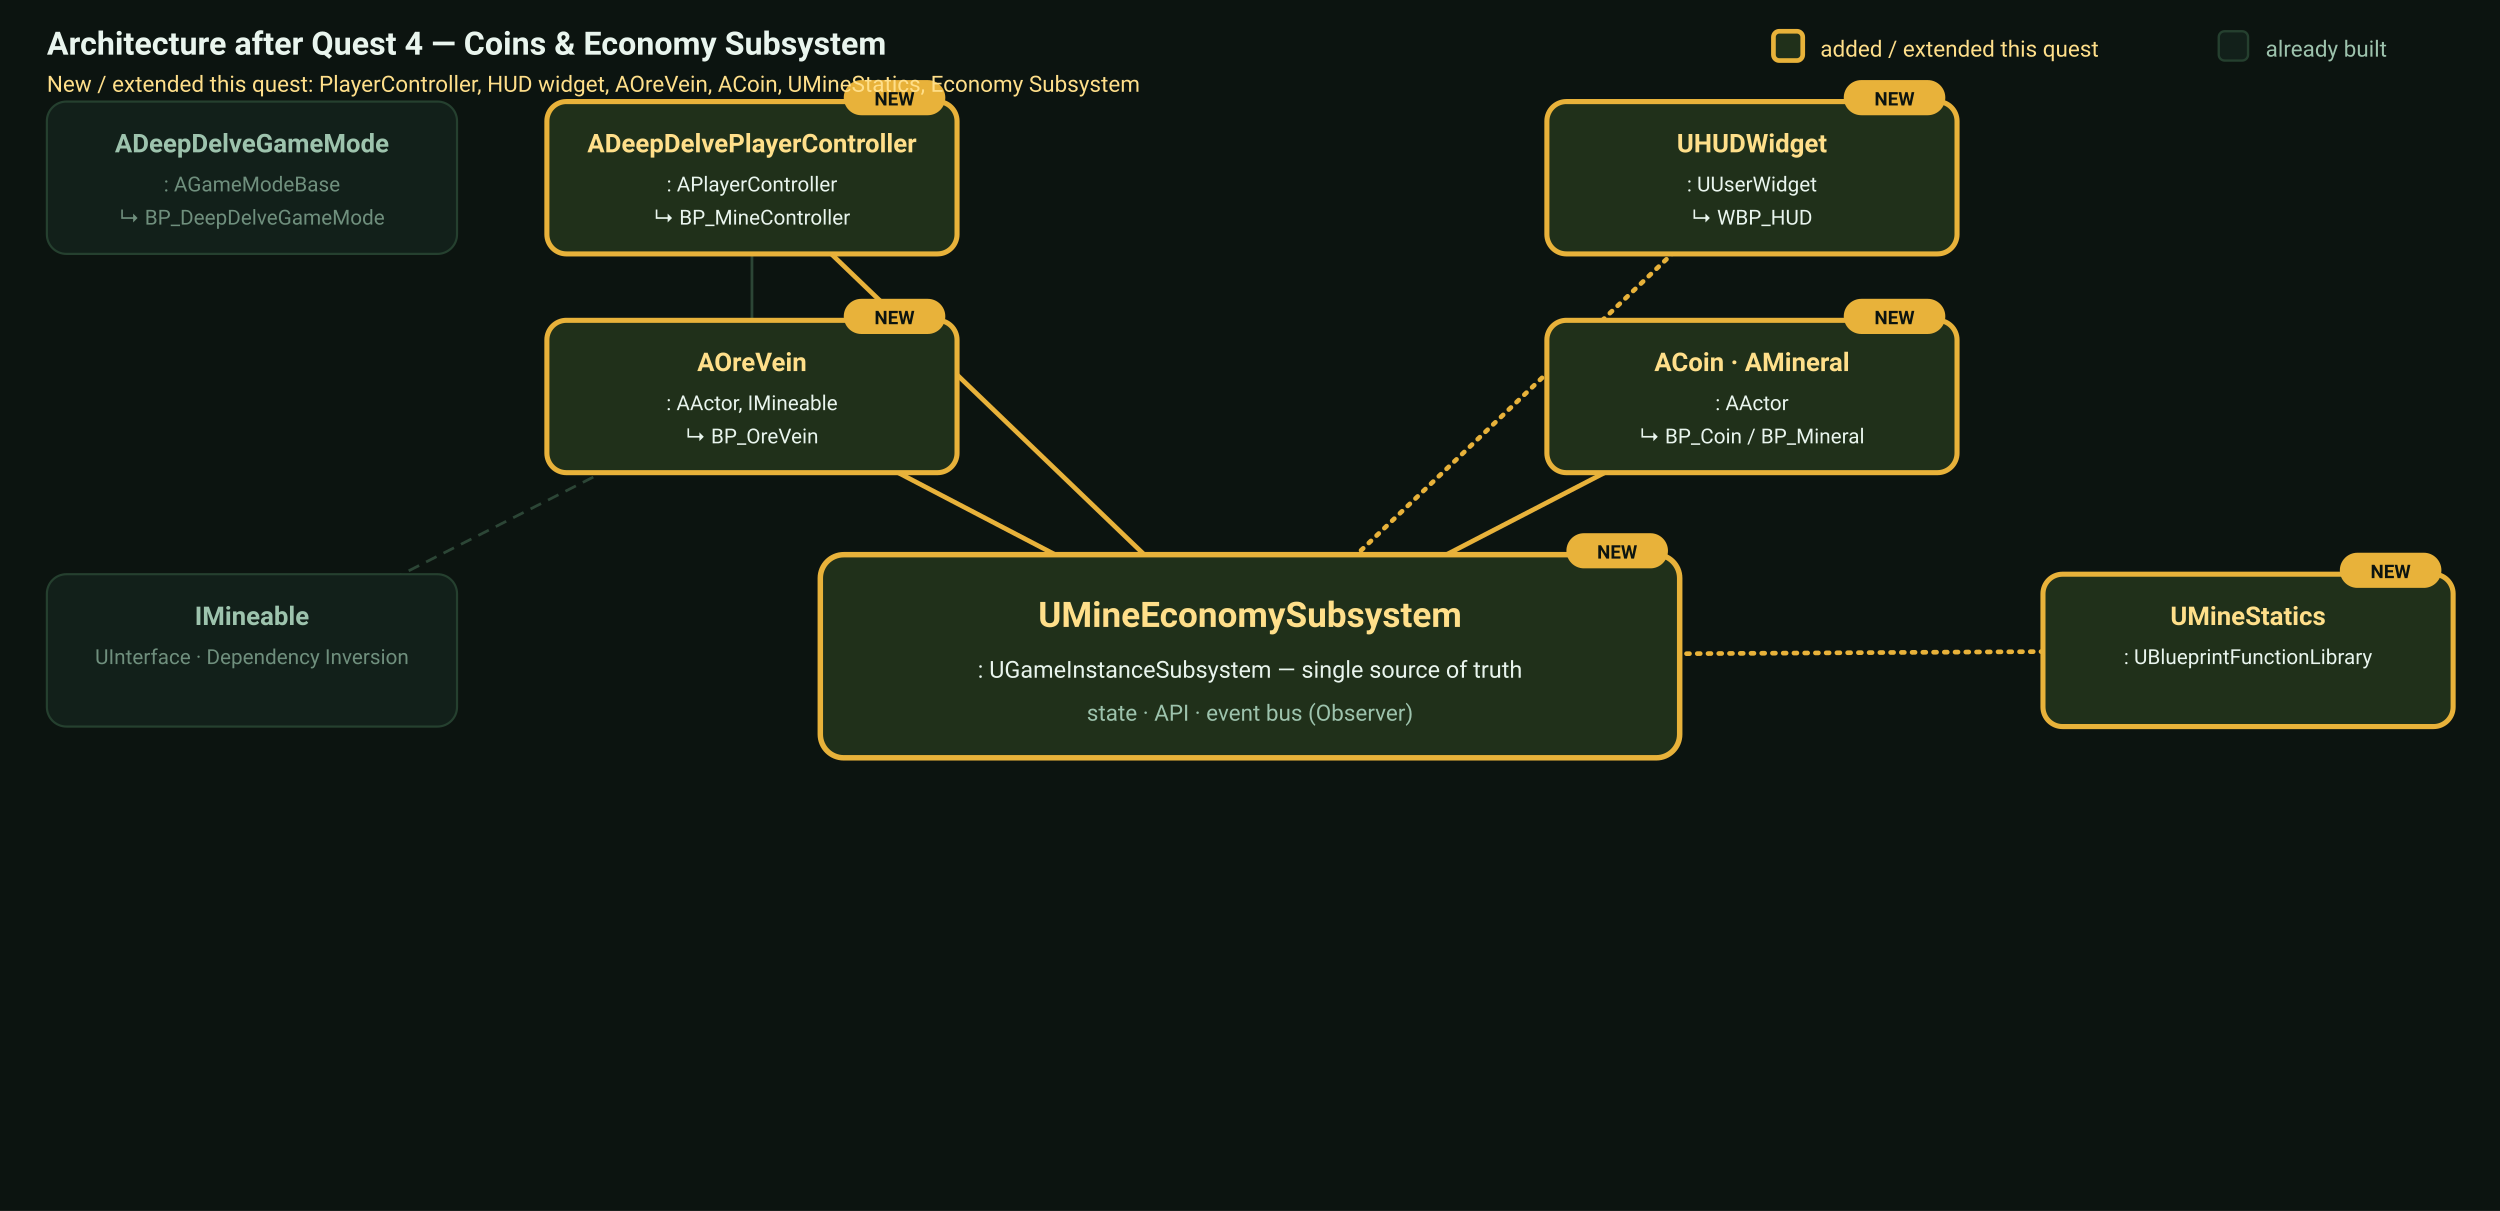
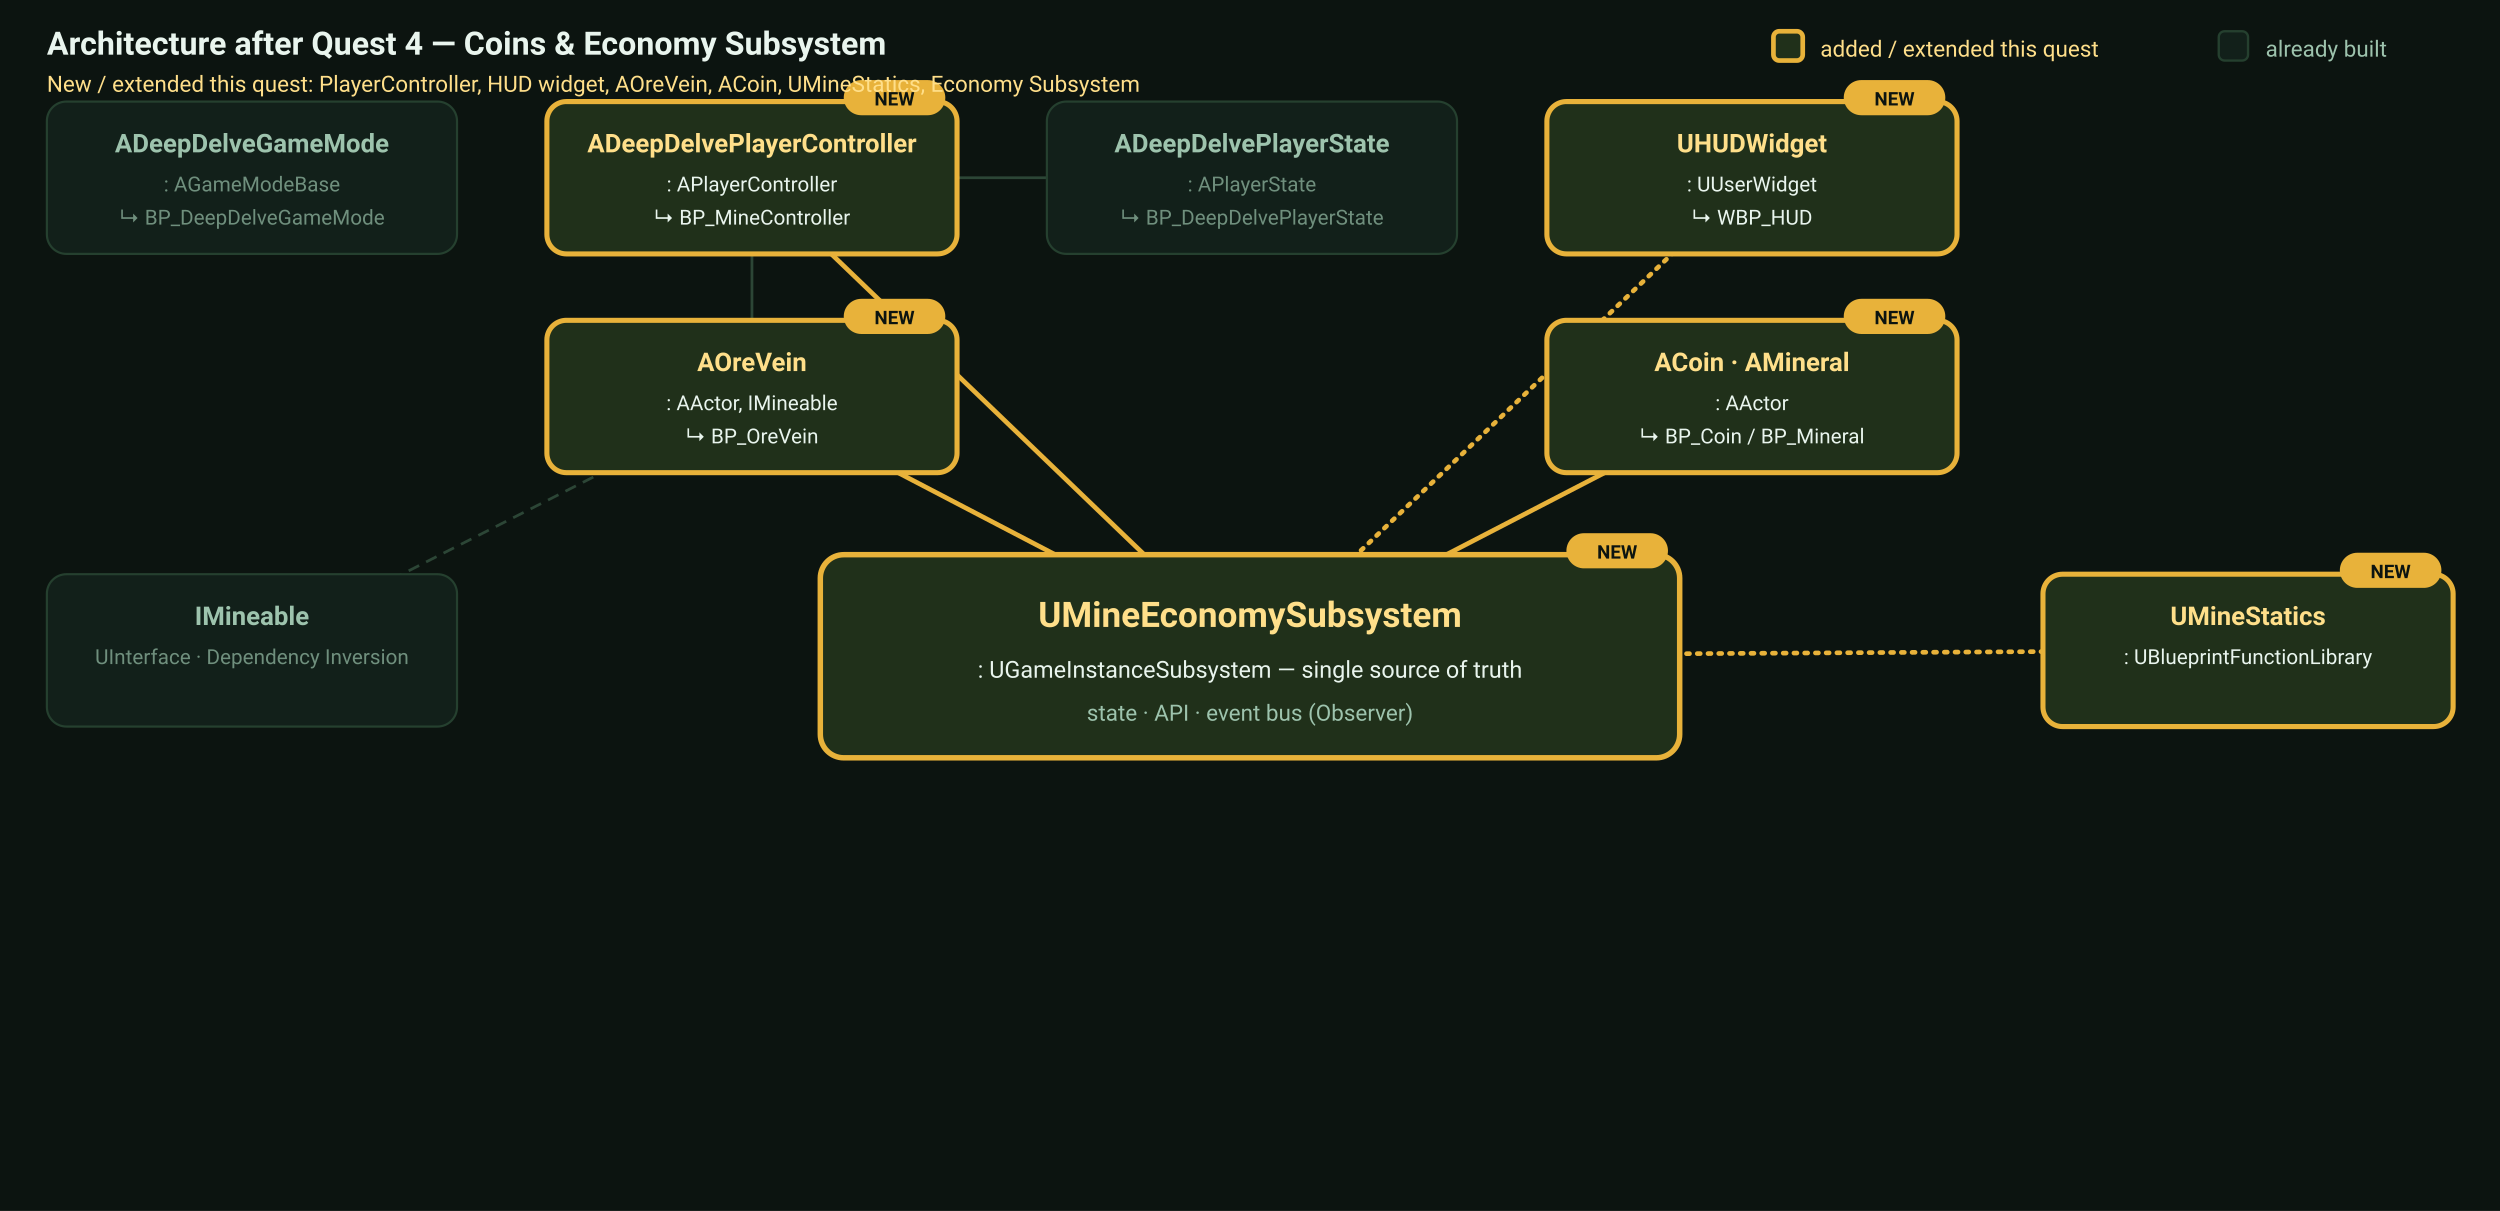
<svg xmlns="http://www.w3.org/2000/svg" viewBox="0 0 1280 620" font-family="-apple-system,BlinkMacSystemFont,Segoe UI,Roboto,Helvetica,Arial,sans-serif" role="img">
  <defs>
    <marker id="ar" markerWidth="10" markerHeight="10" refX="7" refY="4.5" orient="auto">
      <path d="M0,0 L9,4.5 L0,9 z" fill="#2c4636" />
    </marker>
    <marker id="arG" markerWidth="10" markerHeight="10" refX="7" refY="4.5" orient="auto">
      <path d="M0,0 L9,4.5 L0,9 z" fill="#e8b23a" />
    </marker>
    <marker id="arF" markerWidth="10" markerHeight="10" refX="7" refY="4.5" orient="auto">
      <path d="M0,0 L9,4.5 L0,9 z" fill="#3a5a45" />
    </marker>
  </defs>
  <rect x="0" y="0" width="1280" height="620" fill="#0c1410" />
+   <line x1="385.0" y1="91.0" x2="641.0" y2="91.0" stroke="#2c4636" stroke-width="1.4" marker-end="url(#ar)" />
  <line x1="385.0" y1="91.0" x2="385.0" y2="203.0" stroke="#2c4636" stroke-width="1.4" marker-end="url(#ar)" />
  <line x1="129.0" y1="333.0" x2="385.0" y2="203.0" stroke="#2c4636" stroke-width="1.4" stroke-dasharray="6 4" marker-end="url(#ar)" />
  <line x1="385.0" y1="91.0" x2="640.0" y2="336.0" stroke="#e8b23a" stroke-width="2.4" marker-end="url(#arG)" />
  <line x1="385.0" y1="203.0" x2="640.0" y2="336.0" stroke="#e8b23a" stroke-width="2.4" marker-end="url(#arG)" />
  <line x1="897.0" y1="203.0" x2="640.0" y2="336.0" stroke="#e8b23a" stroke-width="2.4" marker-end="url(#arG)" />
  <line x1="897.0" y1="91.0" x2="640.0" y2="336.0" stroke="#e8b23a" stroke-width="2.4" stroke-dasharray="1.5 4" stroke-linecap="round" marker-end="url(#arG)" />
  <line x1="1151.0" y1="333.0" x2="640.0" y2="336.0" stroke="#e8b23a" stroke-width="2.4" stroke-dasharray="1.5 4" stroke-linecap="round" marker-end="url(#arG)" />
  <rect x="24" y="52" width="210" height="78" rx="10" fill="#12201a" stroke="#25402f" stroke-width="1.1" />
  <text x="129.0" y="78" text-anchor="middle" fill="#9dc3ad" font-size="13.2" font-weight="700">ADeepDelveGameMode</text>
  <text x="129.0" y="98" text-anchor="middle" fill="#6f8f7d" font-size="10.6" font-weight="400">: AGameModeBase</text>
  <text x="129.0" y="115" text-anchor="middle" fill="#6f8f7d" font-size="10.6" font-weight="400">↳ BP_DeepDelveGameMode</text>
  <rect x="280" y="52" width="210" height="78" rx="10" fill="#20301a" stroke="#e8b23a" stroke-width="2.6" />
  <text x="385.0" y="78" text-anchor="middle" fill="#ffdf8a" font-size="13.2" font-weight="700">ADeepDelvePlayerController</text>
  <text x="385.0" y="98" text-anchor="middle" fill="#e9f5ee" font-size="10.6" font-weight="400">: APlayerController</text>
  <text x="385.0" y="115" text-anchor="middle" fill="#e9f5ee" font-size="10.6" font-weight="400">↳ BP_MineController</text>
  <rect x="432" y="41" width="52" height="18" rx="9" fill="#e8b23a" />
  <text x="458" y="54" text-anchor="middle" fill="#0c1410" font-size="9.6" font-weight="700">NEW</text>
+   <rect x="536" y="52" width="210" height="78" rx="10" fill="#12201a" stroke="#25402f" stroke-width="1.1" />
+   <text x="641.0" y="78" text-anchor="middle" fill="#9dc3ad" font-size="13.2" font-weight="700">ADeepDelvePlayerState</text>
+   <text x="641.0" y="98" text-anchor="middle" fill="#6f8f7d" font-size="10.6" font-weight="400">: APlayerState</text>
+   <text x="641.0" y="115" text-anchor="middle" fill="#6f8f7d" font-size="10.6" font-weight="400">↳ BP_DeepDelvePlayerState</text>
  <rect x="792" y="52" width="210" height="78" rx="10" fill="#20301a" stroke="#e8b23a" stroke-width="2.6" />
  <text x="897.0" y="78" text-anchor="middle" fill="#ffdf8a" font-size="13.2" font-weight="700">UHUDWidget</text>
  <text x="897.0" y="98" text-anchor="middle" fill="#e9f5ee" font-size="10.6" font-weight="400">: UUserWidget</text>
  <text x="897.0" y="115" text-anchor="middle" fill="#e9f5ee" font-size="10.6" font-weight="400">↳ WBP_HUD</text>
  <rect x="944" y="41" width="52" height="18" rx="9" fill="#e8b23a" />
  <text x="970" y="54" text-anchor="middle" fill="#0c1410" font-size="9.6" font-weight="700">NEW</text>
  <rect x="280" y="164" width="210" height="78" rx="10" fill="#20301a" stroke="#e8b23a" stroke-width="2.6" />
  <text x="385.0" y="190" text-anchor="middle" fill="#ffdf8a" font-size="13.2" font-weight="700">AOreVein</text>
  <text x="385.0" y="210" text-anchor="middle" fill="#e9f5ee" font-size="10.6" font-weight="400">: AActor, IMineable</text>
  <text x="385.0" y="227" text-anchor="middle" fill="#e9f5ee" font-size="10.6" font-weight="400">↳ BP_OreVein</text>
  <rect x="432" y="153" width="52" height="18" rx="9" fill="#e8b23a" />
  <text x="458" y="166" text-anchor="middle" fill="#0c1410" font-size="9.6" font-weight="700">NEW</text>
  <rect x="792" y="164" width="210" height="78" rx="10" fill="#20301a" stroke="#e8b23a" stroke-width="2.6" />
  <text x="897.0" y="190" text-anchor="middle" fill="#ffdf8a" font-size="13.2" font-weight="700">ACoin · AMineral</text>
  <text x="897.0" y="210" text-anchor="middle" fill="#e9f5ee" font-size="10.6" font-weight="400">: AActor</text>
  <text x="897.0" y="227" text-anchor="middle" fill="#e9f5ee" font-size="10.6" font-weight="400">↳ BP_Coin / BP_Mineral</text>
  <rect x="944" y="153" width="52" height="18" rx="9" fill="#e8b23a" />
  <text x="970" y="166" text-anchor="middle" fill="#0c1410" font-size="9.6" font-weight="700">NEW</text>
  <rect x="24" y="294" width="210" height="78" rx="10" fill="#12201a" stroke="#25402f" stroke-width="1.1" />
  <text x="129.0" y="320" text-anchor="middle" fill="#9dc3ad" font-size="13.2" font-weight="700">IMineable</text>
  <text x="129.0" y="340" text-anchor="middle" fill="#6f8f7d" font-size="10.6" font-weight="400">UInterface · Dependency Inversion</text>
  <rect x="1046" y="294" width="210" height="78" rx="10" fill="#20301a" stroke="#e8b23a" stroke-width="2.6" />
  <text x="1151.0" y="320" text-anchor="middle" fill="#ffdf8a" font-size="13.2" font-weight="700">UMineStatics</text>
  <text x="1151.0" y="340" text-anchor="middle" fill="#e9f5ee" font-size="10.6" font-weight="400">: UBlueprintFunctionLibrary</text>
  <rect x="1198" y="283" width="52" height="18" rx="9" fill="#e8b23a" />
  <text x="1224" y="296" text-anchor="middle" fill="#0c1410" font-size="9.6" font-weight="700">NEW</text>
  <rect x="420" y="284" width="440" height="104" rx="12" fill="#20301a" stroke="#e8b23a" stroke-width="2.8" />
  <text x="640.0" y="321" text-anchor="middle" fill="#ffdf8a" font-size="18" font-weight="700">UMineEconomySubsystem</text>
  <text x="640.0" y="347" text-anchor="middle" fill="#e9f5ee" font-size="12" font-weight="400">: UGameInstanceSubsystem — single source of truth</text>
  <text x="640.0" y="369" text-anchor="middle" fill="#9dc3ad" font-size="11.5" font-weight="400">state · API · event bus (Observer)</text>
  <rect x="802" y="273" width="52" height="18" rx="9" fill="#e8b23a" />
  <text x="828" y="286" text-anchor="middle" fill="#0c1410" font-size="9.6" font-weight="700">NEW</text>
  <text x="24" y="28" text-anchor="start" fill="#e9f5ee" font-size="16.5" font-weight="700">Architecture after Quest 4 — Coins &amp; Economy Subsystem</text>
  <text x="24" y="47" text-anchor="start" fill="#ffdf8a" font-size="11.5" font-weight="400">New / extended this quest: PlayerController, HUD widget, AOreVein, ACoin, UMineStatics, Economy Subsystem</text>
  <g>
    <rect x="908" y="16" width="15" height="15" rx="3" fill="#20301a" stroke="#e8b23a" stroke-width="2.4" />
    <text x="932" y="29" text-anchor="start" fill="#ffdf8a" font-size="11.5" font-weight="400">added / extended this quest</text>
    <rect x="1136" y="16" width="15" height="15" rx="3" fill="#12201a" stroke="#25402f" stroke-width="1.2" />
    <text x="1160" y="29" text-anchor="start" fill="#9dc3ad" font-size="11.5" font-weight="400">already built</text>
  </g>
</svg>
